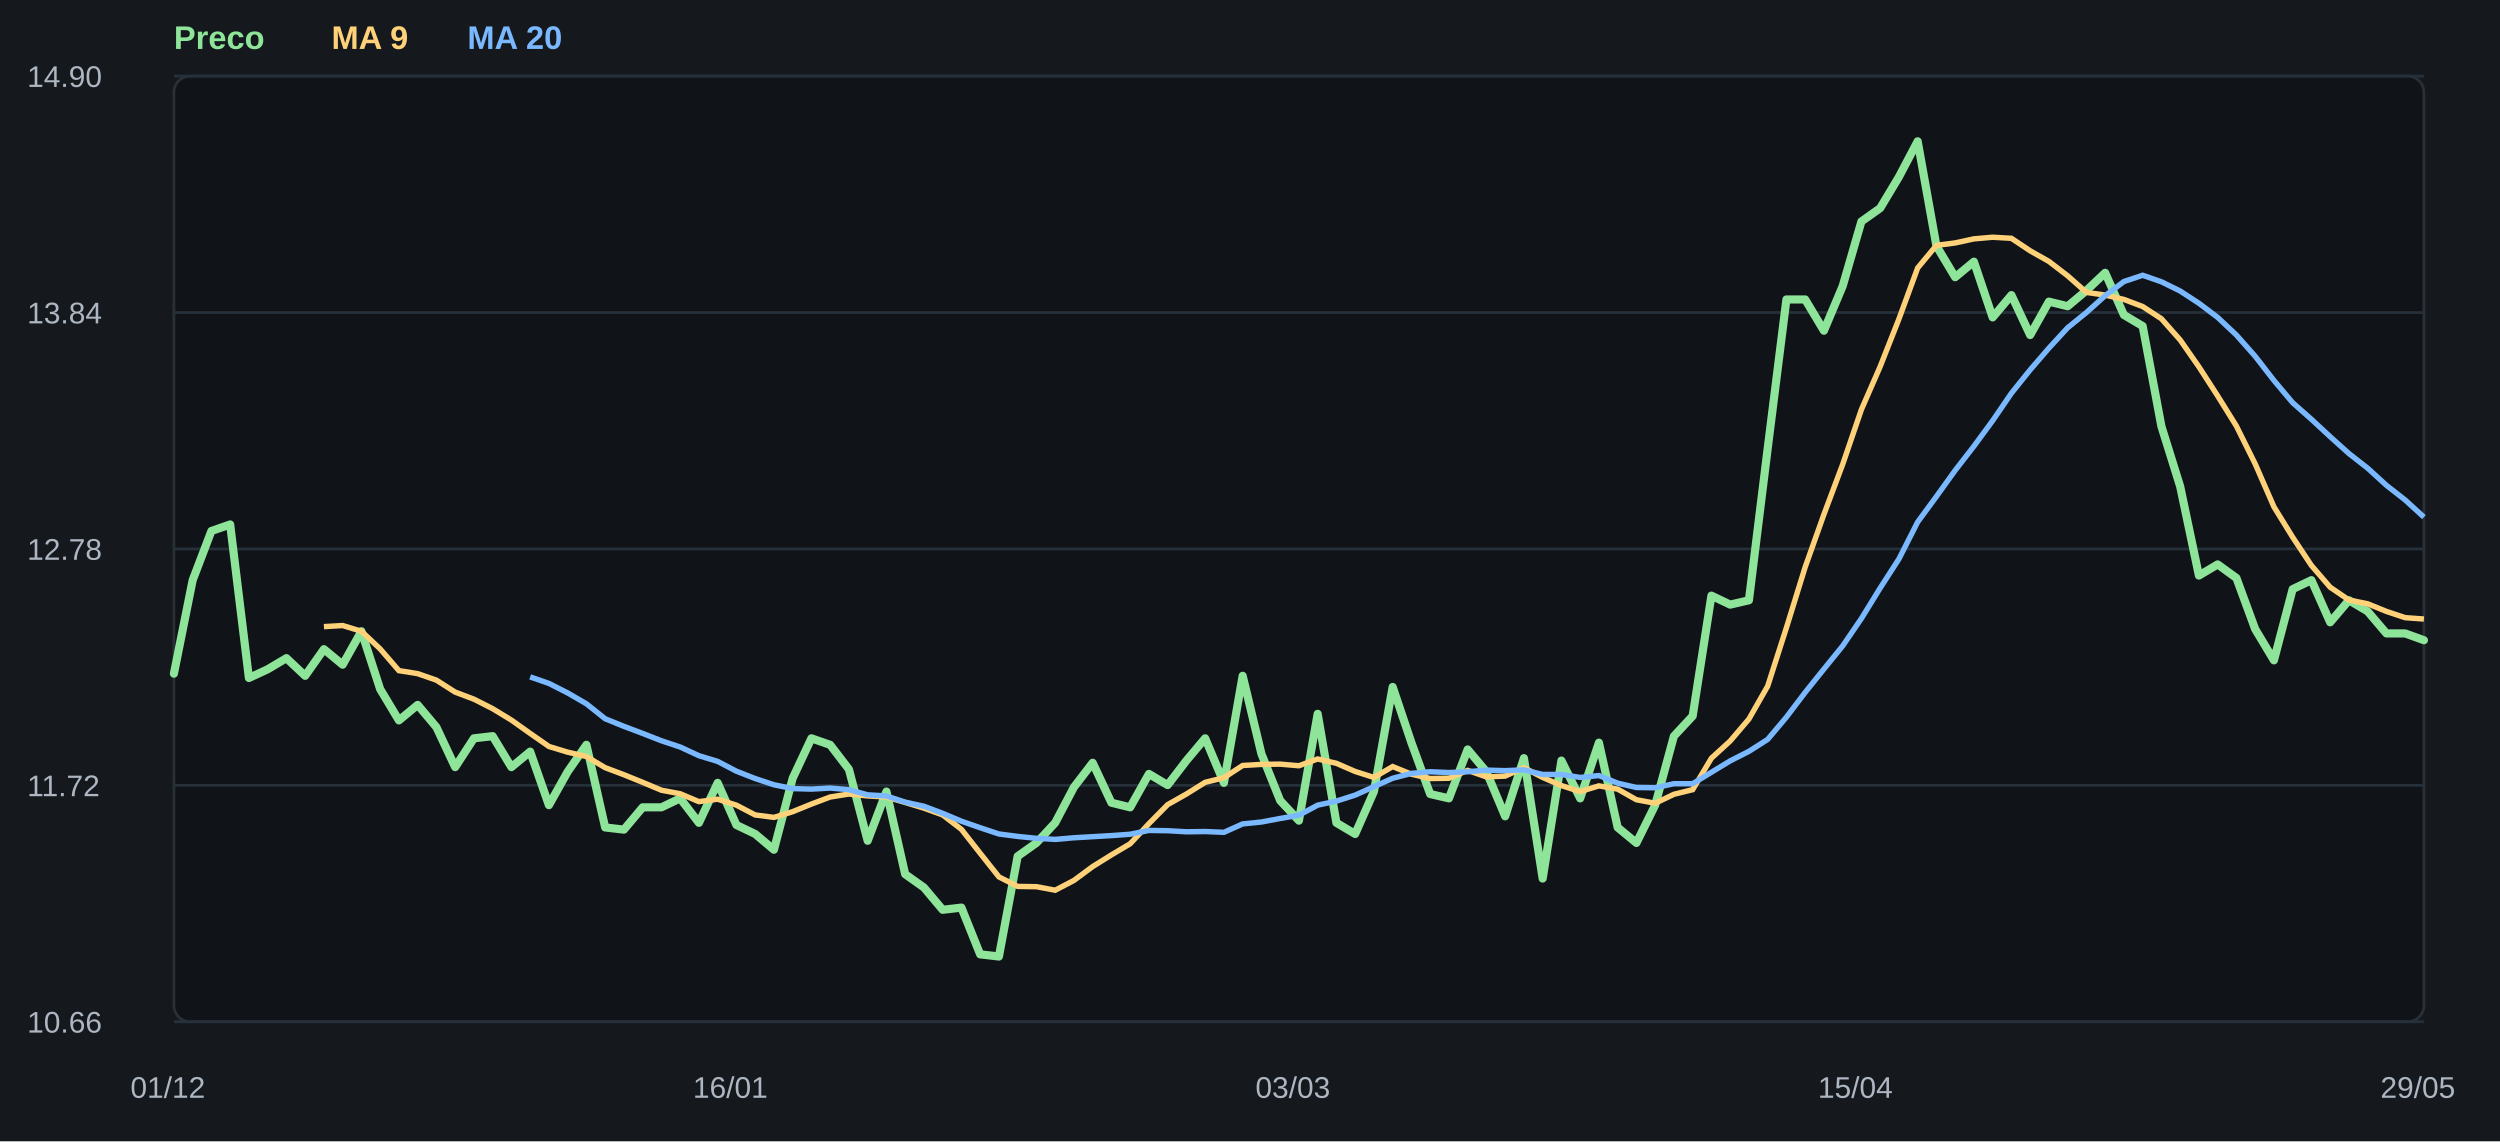
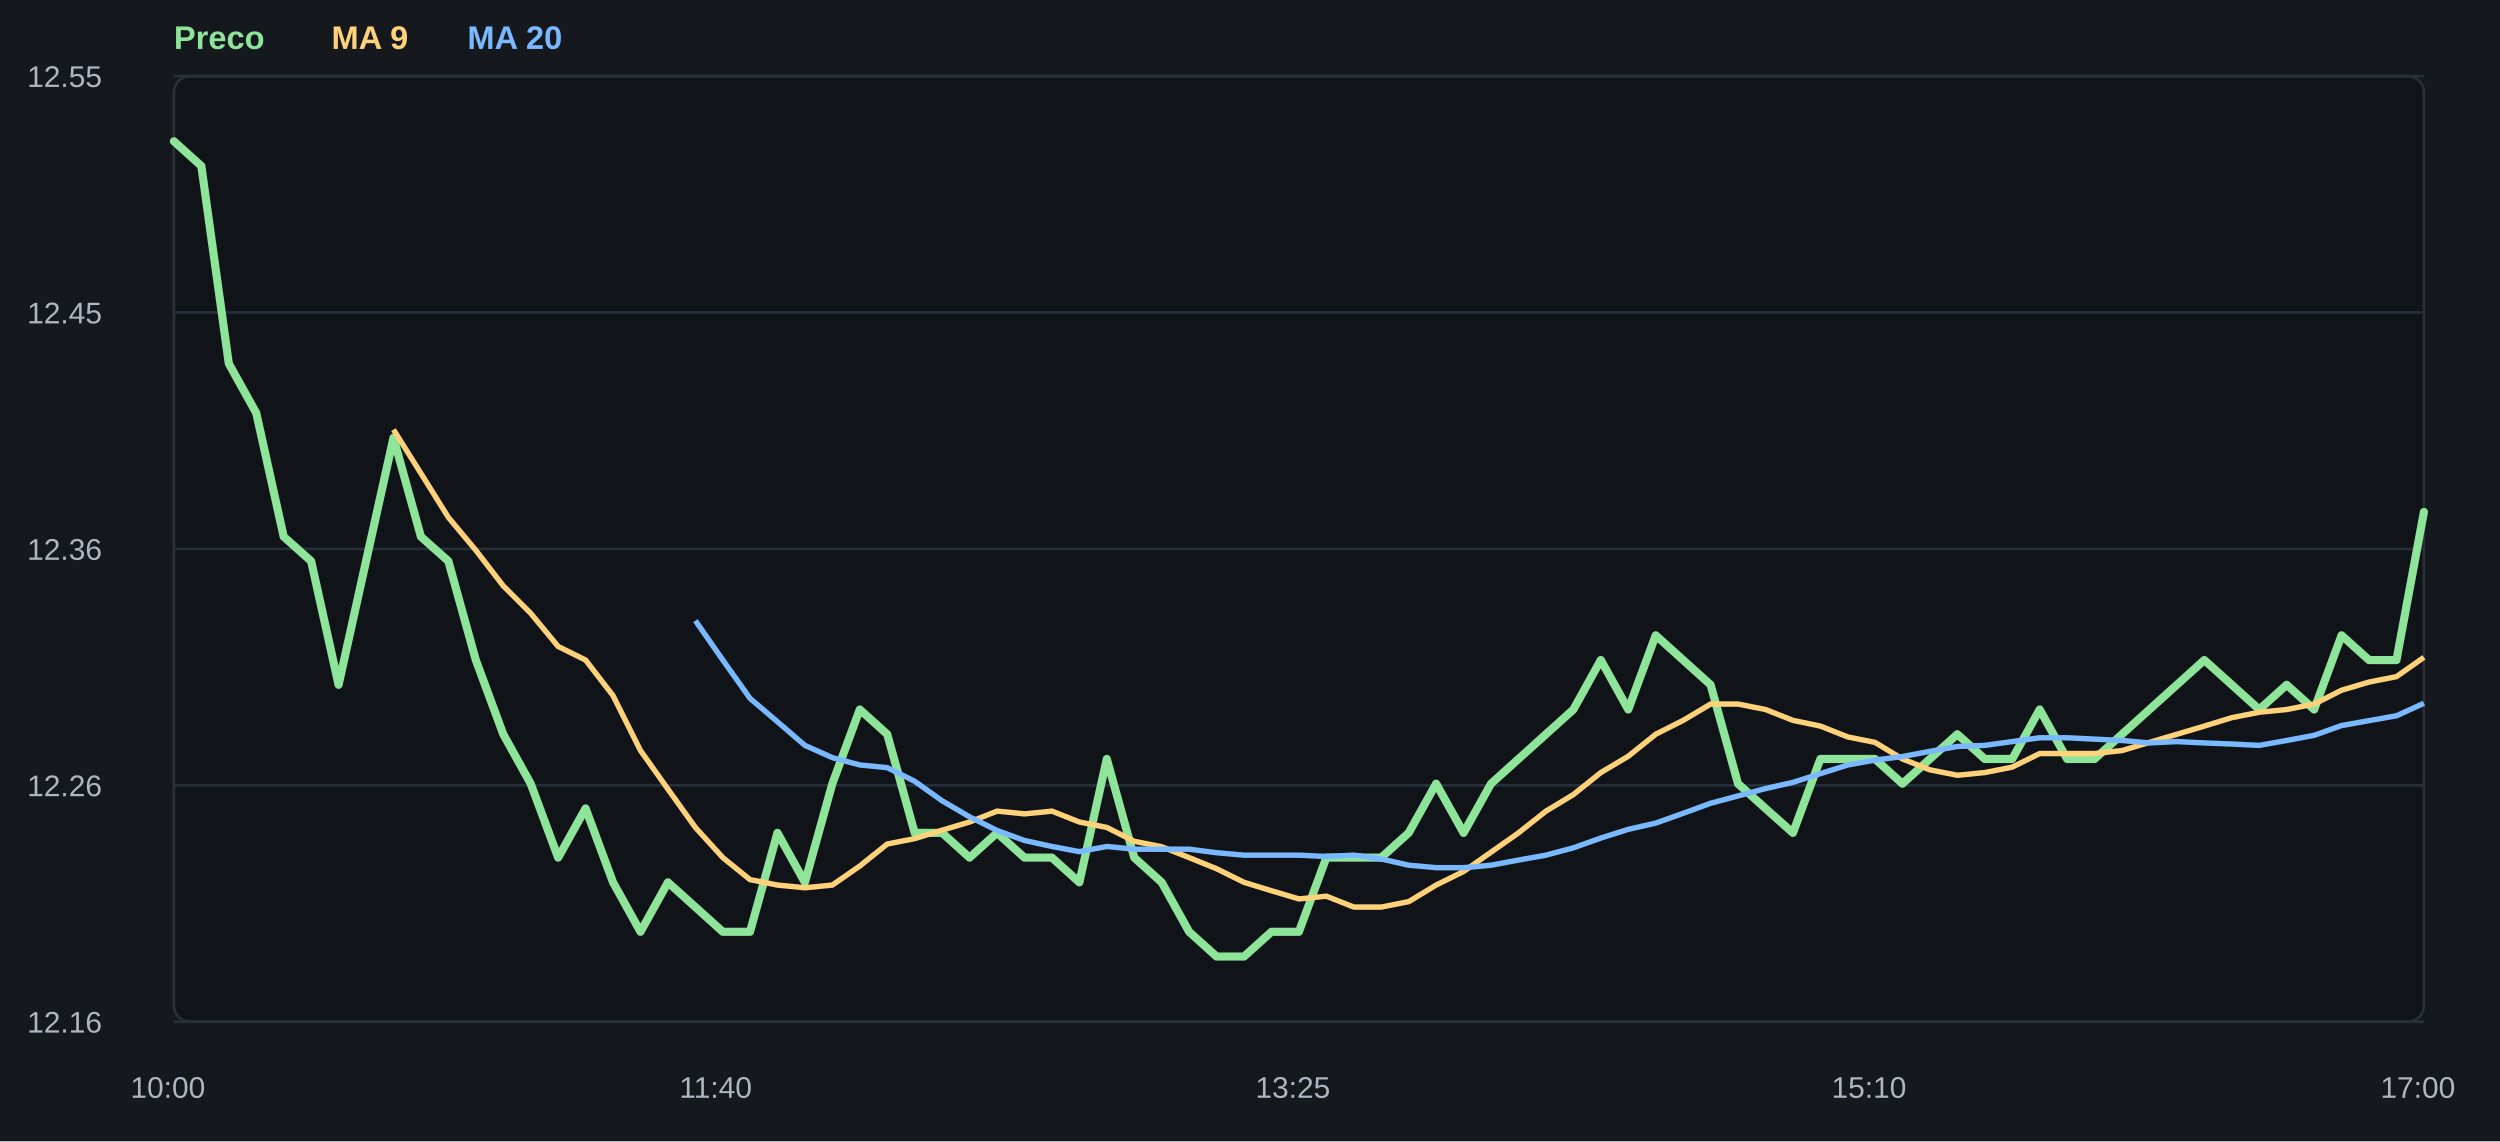
<svg xmlns="http://www.w3.org/2000/svg" width="920" height="420" viewBox="0 0 920 420">
  <rect width="100%" height="100%" fill="#15191E" />
  <rect x="64" y="28" width="828" height="348" rx="6" fill="#101419" stroke="#2A3038" />
  <text x="64" y="18" fill="#8EE59A" font-size="12" font-family="Arial" font-weight="700">Preco</text>
  <text x="122" y="18" fill="#FFD27A" font-size="12" font-family="Arial" font-weight="700">MA 9</text>
  <text x="172" y="18" fill="#7AB8FF" font-size="12" font-family="Arial" font-weight="700">MA 20</text>
  <line x1="64" y1="376.0" x2="892" y2="376.0" stroke="#26303A" stroke-width="1" />
-   <text x="10" y="380.0" fill="#AEB6C2" font-size="11" font-family="Arial">10.66</text>
+   <text x="10" y="380.0" fill="#AEB6C2" font-size="11" font-family="Arial">12.16</text>
  <line x1="64" y1="289.0" x2="892" y2="289.0" stroke="#26303A" stroke-width="1" />
-   <text x="10" y="293.0" fill="#AEB6C2" font-size="11" font-family="Arial">11.72</text>
+   <text x="10" y="293.0" fill="#AEB6C2" font-size="11" font-family="Arial">12.26</text>
  <line x1="64" y1="202.0" x2="892" y2="202.0" stroke="#26303A" stroke-width="1" />
-   <text x="10" y="206.0" fill="#AEB6C2" font-size="11" font-family="Arial">12.78</text>
+   <text x="10" y="206.0" fill="#AEB6C2" font-size="11" font-family="Arial">12.36</text>
  <line x1="64" y1="115.0" x2="892" y2="115.0" stroke="#26303A" stroke-width="1" />
-   <text x="10" y="119.0" fill="#AEB6C2" font-size="11" font-family="Arial">13.84</text>
+   <text x="10" y="119.0" fill="#AEB6C2" font-size="11" font-family="Arial">12.45</text>
  <line x1="64" y1="28.0" x2="892" y2="28.0" stroke="#26303A" stroke-width="1" />
-   <text x="10" y="32.0" fill="#AEB6C2" font-size="11" font-family="Arial">14.90</text>
-   <polyline points="64.0,247.9 70.9,213.5 77.8,195.4 84.7,193.0 91.6,249.5 98.5,246.3 105.4,242.2 112.3,248.7 119.2,238.9 126.1,244.6 133.0,232.3 139.9,253.6 146.8,265.1 153.7,259.4 160.6,267.6 167.5,282.3 174.4,271.7 181.3,270.9 188.2,282.3 195.1,276.6 202.0,296.3 208.9,284.0 215.8,274.1 222.7,304.5 229.6,305.3 236.5,297.1 243.4,297.1 250.3,293.8 257.2,302.8 264.1,288.1 271.0,303.6 277.9,306.9 284.8,312.7 291.7,286.4 298.6,271.7 305.5,274.1 312.4,283.1 319.3,309.4 326.2,291.3 333.1,321.7 340.0,326.6 346.9,334.8 353.8,334.0 360.7,351.2 367.6,352.0 374.5,315.1 381.4,310.2 388.3,302.8 395.2,289.7 402.1,280.7 409.0,295.4 415.9,297.1 422.8,284.8 429.7,288.9 436.6,279.9 443.5,271.7 450.4,288.1 457.3,248.7 464.2,277.4 471.1,294.6 478.0,302.0 484.9,262.7 491.8,302.8 498.7,306.9 505.6,291.3 512.5,252.8 519.4,273.3 526.3,292.2 533.2,293.8 540.1,275.8 547.0,284.0 553.9,300.4 560.8,279.0 567.7,323.3 574.6,279.9 581.5,293.8 588.4,273.3 595.3,304.5 602.2,310.2 609.1,296.3 616.0,270.9 622.9,263.5 629.8,219.2 636.7,222.5 643.6,220.9 650.5,165.1 657.4,110.2 664.3,110.2 671.2,121.7 678.1,105.3 685.0,81.5 691.9,76.6 698.8,65.1 705.7,52.0 712.6,90.5 719.5,102.0 726.4,96.3 733.3,116.8 740.2,108.6 747.1,123.3 754.0,111.0 760.9,112.7 767.8,106.9 774.7,100.4 781.6,115.9 788.5,120.0 795.4,156.9 802.3,179.0 809.2,211.8 816.1,207.7 823.0,212.7 829.9,231.5 836.8,243.0 843.7,216.8 850.6,213.5 857.5,229.0 864.4,220.9 871.3,225.0 878.2,233.1 885.1,233.1 892.0,235.6" fill="none" stroke="#8EE59A" stroke-width="3" stroke-linecap="round" stroke-linejoin="round" />
-   <polyline points="119.2,230.6 126.1,230.2 133.0,232.3 139.9,238.8 146.8,246.8 153.7,247.9 160.6,250.3 167.5,254.7 174.4,257.3 181.3,260.8 188.2,265.0 195.1,269.9 202.0,274.7 208.9,276.8 215.8,278.4 222.7,282.5 229.6,285.1 236.5,287.9 243.4,290.8 250.3,292.1 257.2,295.0 264.1,294.1 271.0,296.3 277.9,299.9 284.8,300.8 291.7,298.7 298.6,295.9 305.5,293.3 312.4,292.2 319.3,292.9 326.2,293.3 333.1,295.3 340.0,297.4 346.9,299.9 353.8,305.2 360.7,314.0 367.6,322.7 374.5,326.2 381.4,326.3 388.3,327.6 395.2,324.0 402.1,318.9 409.0,314.6 415.9,310.5 422.8,303.1 429.7,296.1 436.6,292.2 443.5,287.9 450.4,286.2 457.3,281.7 464.2,281.3 471.1,281.2 478.0,281.8 484.9,279.3 491.8,280.9 498.7,283.9 505.6,286.1 512.5,282.1 519.4,284.9 526.3,286.5 533.2,286.4 540.1,283.5 547.0,285.9 553.9,285.6 560.8,282.5 567.7,286.1 574.6,289.1 581.5,291.3 588.4,289.2 595.3,290.4 602.2,294.3 609.1,295.6 616.0,292.3 622.9,290.6 629.8,279.0 636.7,272.7 643.6,264.6 650.5,252.5 657.4,231.0 664.3,208.7 671.2,189.3 678.1,170.9 685.0,150.7 691.9,134.9 698.8,117.4 705.7,98.6 712.6,90.3 719.5,89.4 726.4,87.9 733.3,87.3 740.2,87.7 747.1,92.3 754.0,96.2 760.9,101.5 767.8,107.6 774.7,108.6 781.6,110.2 788.5,112.8 795.4,117.3 802.3,125.1 809.2,135.0 816.1,145.7 823.0,156.8 829.9,170.7 836.8,186.5 843.7,197.7 850.6,208.1 857.5,216.1 864.4,220.8 871.3,222.2 878.2,225.0 885.1,227.3 892.0,227.8" fill="none" stroke="#FFD27A" stroke-width="2" />
-   <polyline points="195.1,249.1 202.0,251.5 208.9,255.0 215.8,259.0 222.7,264.5 229.6,267.3 236.5,269.9 243.4,272.6 250.3,274.9 257.2,278.1 264.1,280.2 271.0,283.8 277.9,286.5 284.8,288.8 291.7,290.2 298.6,290.4 305.5,290.0 312.4,290.6 319.3,292.5 326.2,292.9 333.1,295.2 340.0,296.7 346.9,299.3 353.8,302.2 360.7,304.6 367.6,306.9 374.5,307.8 381.4,308.5 388.3,308.9 395.2,308.3 402.1,307.9 409.0,307.5 415.9,307.0 422.8,305.6 429.7,305.7 436.6,306.1 443.5,306.0 450.4,306.3 457.3,303.2 464.2,302.5 471.1,301.2 478.0,300.0 484.9,296.3 491.8,294.8 498.7,292.6 505.6,289.5 512.5,286.4 519.4,284.6 526.3,284.0 533.2,284.3 540.1,284.0 547.0,283.4 553.9,283.6 560.8,283.3 567.7,285.0 574.6,285.0 581.5,286.1 588.4,285.4 595.3,288.2 602.2,289.8 609.1,289.9 616.0,288.4 622.9,288.4 629.8,284.2 636.7,280.0 643.6,276.5 650.5,272.1 657.4,263.9 664.3,254.8 671.2,246.2 678.1,237.7 685.0,227.6 691.9,216.4 698.8,205.7 705.7,192.1 712.6,182.7 719.5,173.1 726.4,164.2 733.3,154.8 740.2,144.7 747.1,136.1 754.0,128.1 760.9,120.6 767.8,115.0 774.7,108.8 781.6,103.6 788.5,101.3 795.4,103.7 802.3,107.1 809.2,111.6 816.1,116.8 823.0,123.3 829.9,131.1 836.8,140.0 843.7,148.2 850.6,154.3 857.5,160.7 864.4,166.9 871.3,172.3 878.2,178.6 885.1,184.0 892.0,190.3" fill="none" stroke="#7AB8FF" stroke-width="2" />
-   <text x="48.0" y="404" fill="#AEB6C2" font-size="11" font-family="Arial">01/12</text>
-   <text x="255.0" y="404" fill="#AEB6C2" font-size="11" font-family="Arial">16/01</text>
-   <text x="462.0" y="404" fill="#AEB6C2" font-size="11" font-family="Arial">03/03</text>
-   <text x="669.0" y="404" fill="#AEB6C2" font-size="11" font-family="Arial">15/04</text>
-   <text x="876.0" y="404" fill="#AEB6C2" font-size="11" font-family="Arial">29/05</text>
+   <text x="10" y="32.0" fill="#AEB6C2" font-size="11" font-family="Arial">12.55</text>
+   <polyline points="64.0,52.0 74.1,61.1 84.2,133.8 94.3,152.0 104.4,197.5 114.5,206.5 124.6,252.0 134.7,206.5 144.8,161.1 154.9,197.5 165.0,206.5 175.1,242.9 185.2,270.2 195.3,288.4 205.4,315.6 215.5,297.5 225.6,324.7 235.7,342.9 245.8,324.7 255.9,333.8 266.0,342.9 276.0,342.9 286.1,306.5 296.2,324.7 306.3,288.4 316.4,261.1 326.5,270.2 336.6,306.5 346.7,306.5 356.8,315.6 366.9,306.5 377.0,315.6 387.1,315.6 397.2,324.7 407.3,279.3 417.4,315.6 427.5,324.7 437.6,342.9 447.7,352.0 457.8,352.0 467.9,342.9 478.0,342.9 488.1,315.6 498.2,315.6 508.3,315.6 518.4,306.5 528.5,288.4 538.6,306.5 548.7,288.4 558.8,279.3 568.9,270.2 579.0,261.1 589.1,242.9 599.2,261.1 609.3,233.8 619.4,242.9 629.5,252.0 639.6,288.4 649.7,297.5 659.8,306.5 669.9,279.3 680.0,279.3 690.0,279.3 700.1,288.4 710.2,279.3 720.3,270.2 730.4,279.3 740.5,279.3 750.6,261.1 760.7,279.3 770.8,279.3 780.9,270.2 791.0,261.1 801.1,252.0 811.2,242.9 821.3,252.0 831.4,261.1 841.5,252.0 851.6,261.1 861.7,233.8 871.8,242.9 881.9,242.9 892.0,188.4" fill="none" stroke="#8EE59A" stroke-width="3" stroke-linecap="round" stroke-linejoin="round" />
+   <polyline points="144.8,158.1 154.9,174.2 165.0,190.4 175.1,202.5 185.2,215.6 195.3,225.7 205.4,237.9 215.5,242.9 225.6,256.0 235.7,276.2 245.8,290.4 255.9,304.5 266.0,315.6 276.0,323.7 286.1,325.7 296.2,326.7 306.3,325.7 316.4,318.7 326.5,310.6 336.6,308.6 346.7,305.5 356.8,302.5 366.9,298.5 377.0,299.5 387.1,298.5 397.2,302.5 407.3,304.5 417.4,309.6 427.5,311.6 437.6,315.6 447.7,319.7 457.8,324.7 467.9,327.8 478.0,330.8 488.1,329.8 498.2,333.8 508.3,333.8 518.4,331.8 528.5,325.7 538.6,320.7 548.7,313.6 558.8,306.5 568.9,298.5 579.0,292.4 589.1,284.3 599.2,278.3 609.3,270.2 619.4,265.1 629.5,259.1 639.6,259.1 649.7,261.1 659.8,265.1 669.9,267.2 680.0,271.2 690.0,273.2 700.1,279.3 710.2,283.3 720.3,285.3 730.4,284.3 740.5,282.3 750.6,277.3 760.7,277.3 770.8,277.3 780.9,276.2 791.0,273.2 801.1,270.2 811.2,267.2 821.3,264.1 831.4,262.1 841.5,261.1 851.6,259.1 861.7,254.0 871.8,251.0 881.9,249.0 892.0,241.9" fill="none" stroke="#FFD27A" stroke-width="2" />
+   <polyline points="255.9,228.4 266.0,242.9 276.0,257.0 286.1,265.6 296.2,274.3 306.3,278.8 316.4,281.5 326.5,282.5 336.6,287.5 346.7,294.7 356.8,300.6 366.9,305.6 377.0,309.3 387.1,311.5 397.2,313.4 407.3,311.5 417.4,312.5 427.5,312.5 437.6,312.5 447.7,313.8 457.8,314.7 467.9,314.7 478.0,314.7 488.1,315.2 498.2,314.7 508.3,316.1 518.4,318.4 528.5,319.3 538.6,319.3 548.7,318.4 558.8,316.5 568.9,314.7 579.0,312.0 589.1,308.4 599.2,305.2 609.3,302.9 619.4,299.3 629.5,295.6 639.6,292.9 649.7,290.2 659.8,287.9 669.9,284.7 680.0,281.5 690.0,279.7 700.1,278.4 710.2,276.5 720.3,274.7 730.4,274.3 740.5,272.9 750.6,271.5 760.7,271.5 770.8,272.0 780.9,272.5 791.0,273.4 801.1,272.9 811.2,273.4 821.3,273.8 831.4,274.3 841.5,272.5 851.6,270.6 861.7,267.0 871.8,265.2 881.9,263.4 892.0,258.8" fill="none" stroke="#7AB8FF" stroke-width="2" />
+   <text x="48.0" y="404" fill="#AEB6C2" font-size="11" font-family="Arial">10:00</text>
+   <text x="250.0" y="404" fill="#AEB6C2" font-size="11" font-family="Arial">11:40</text>
+   <text x="462.0" y="404" fill="#AEB6C2" font-size="11" font-family="Arial">13:25</text>
+   <text x="674.0" y="404" fill="#AEB6C2" font-size="11" font-family="Arial">15:10</text>
+   <text x="876.0" y="404" fill="#AEB6C2" font-size="11" font-family="Arial">17:00</text>
</svg>
